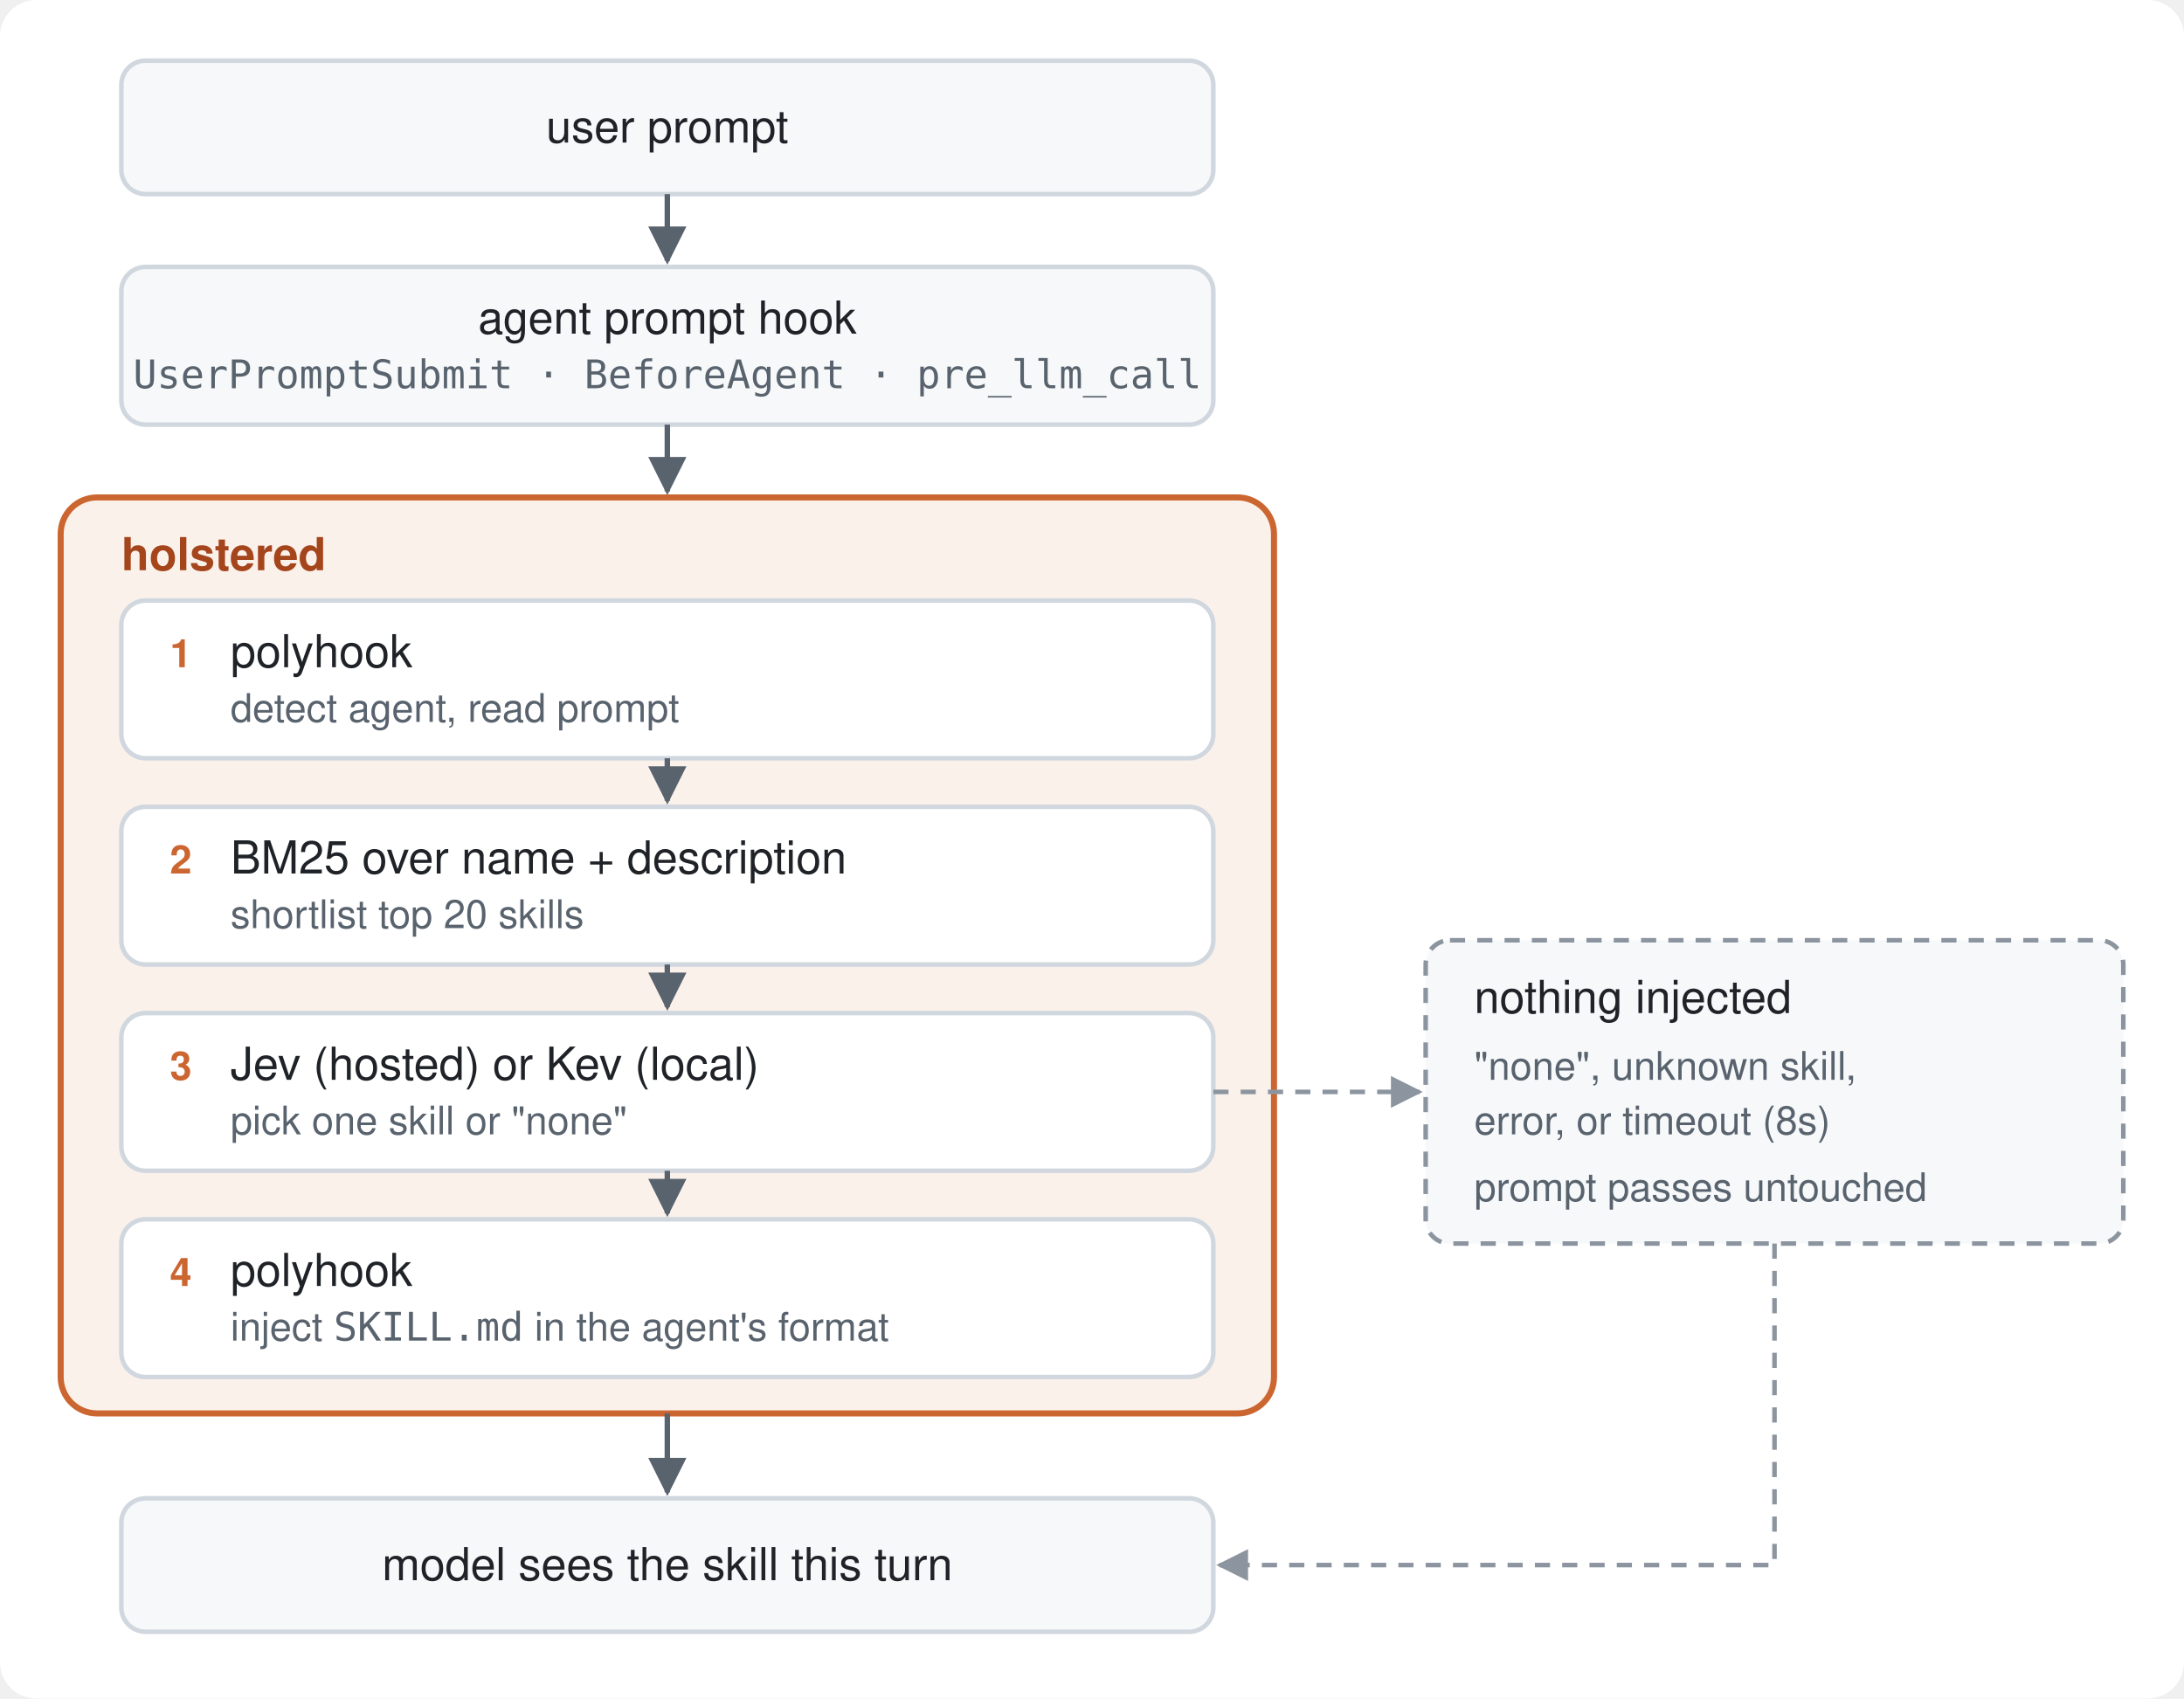
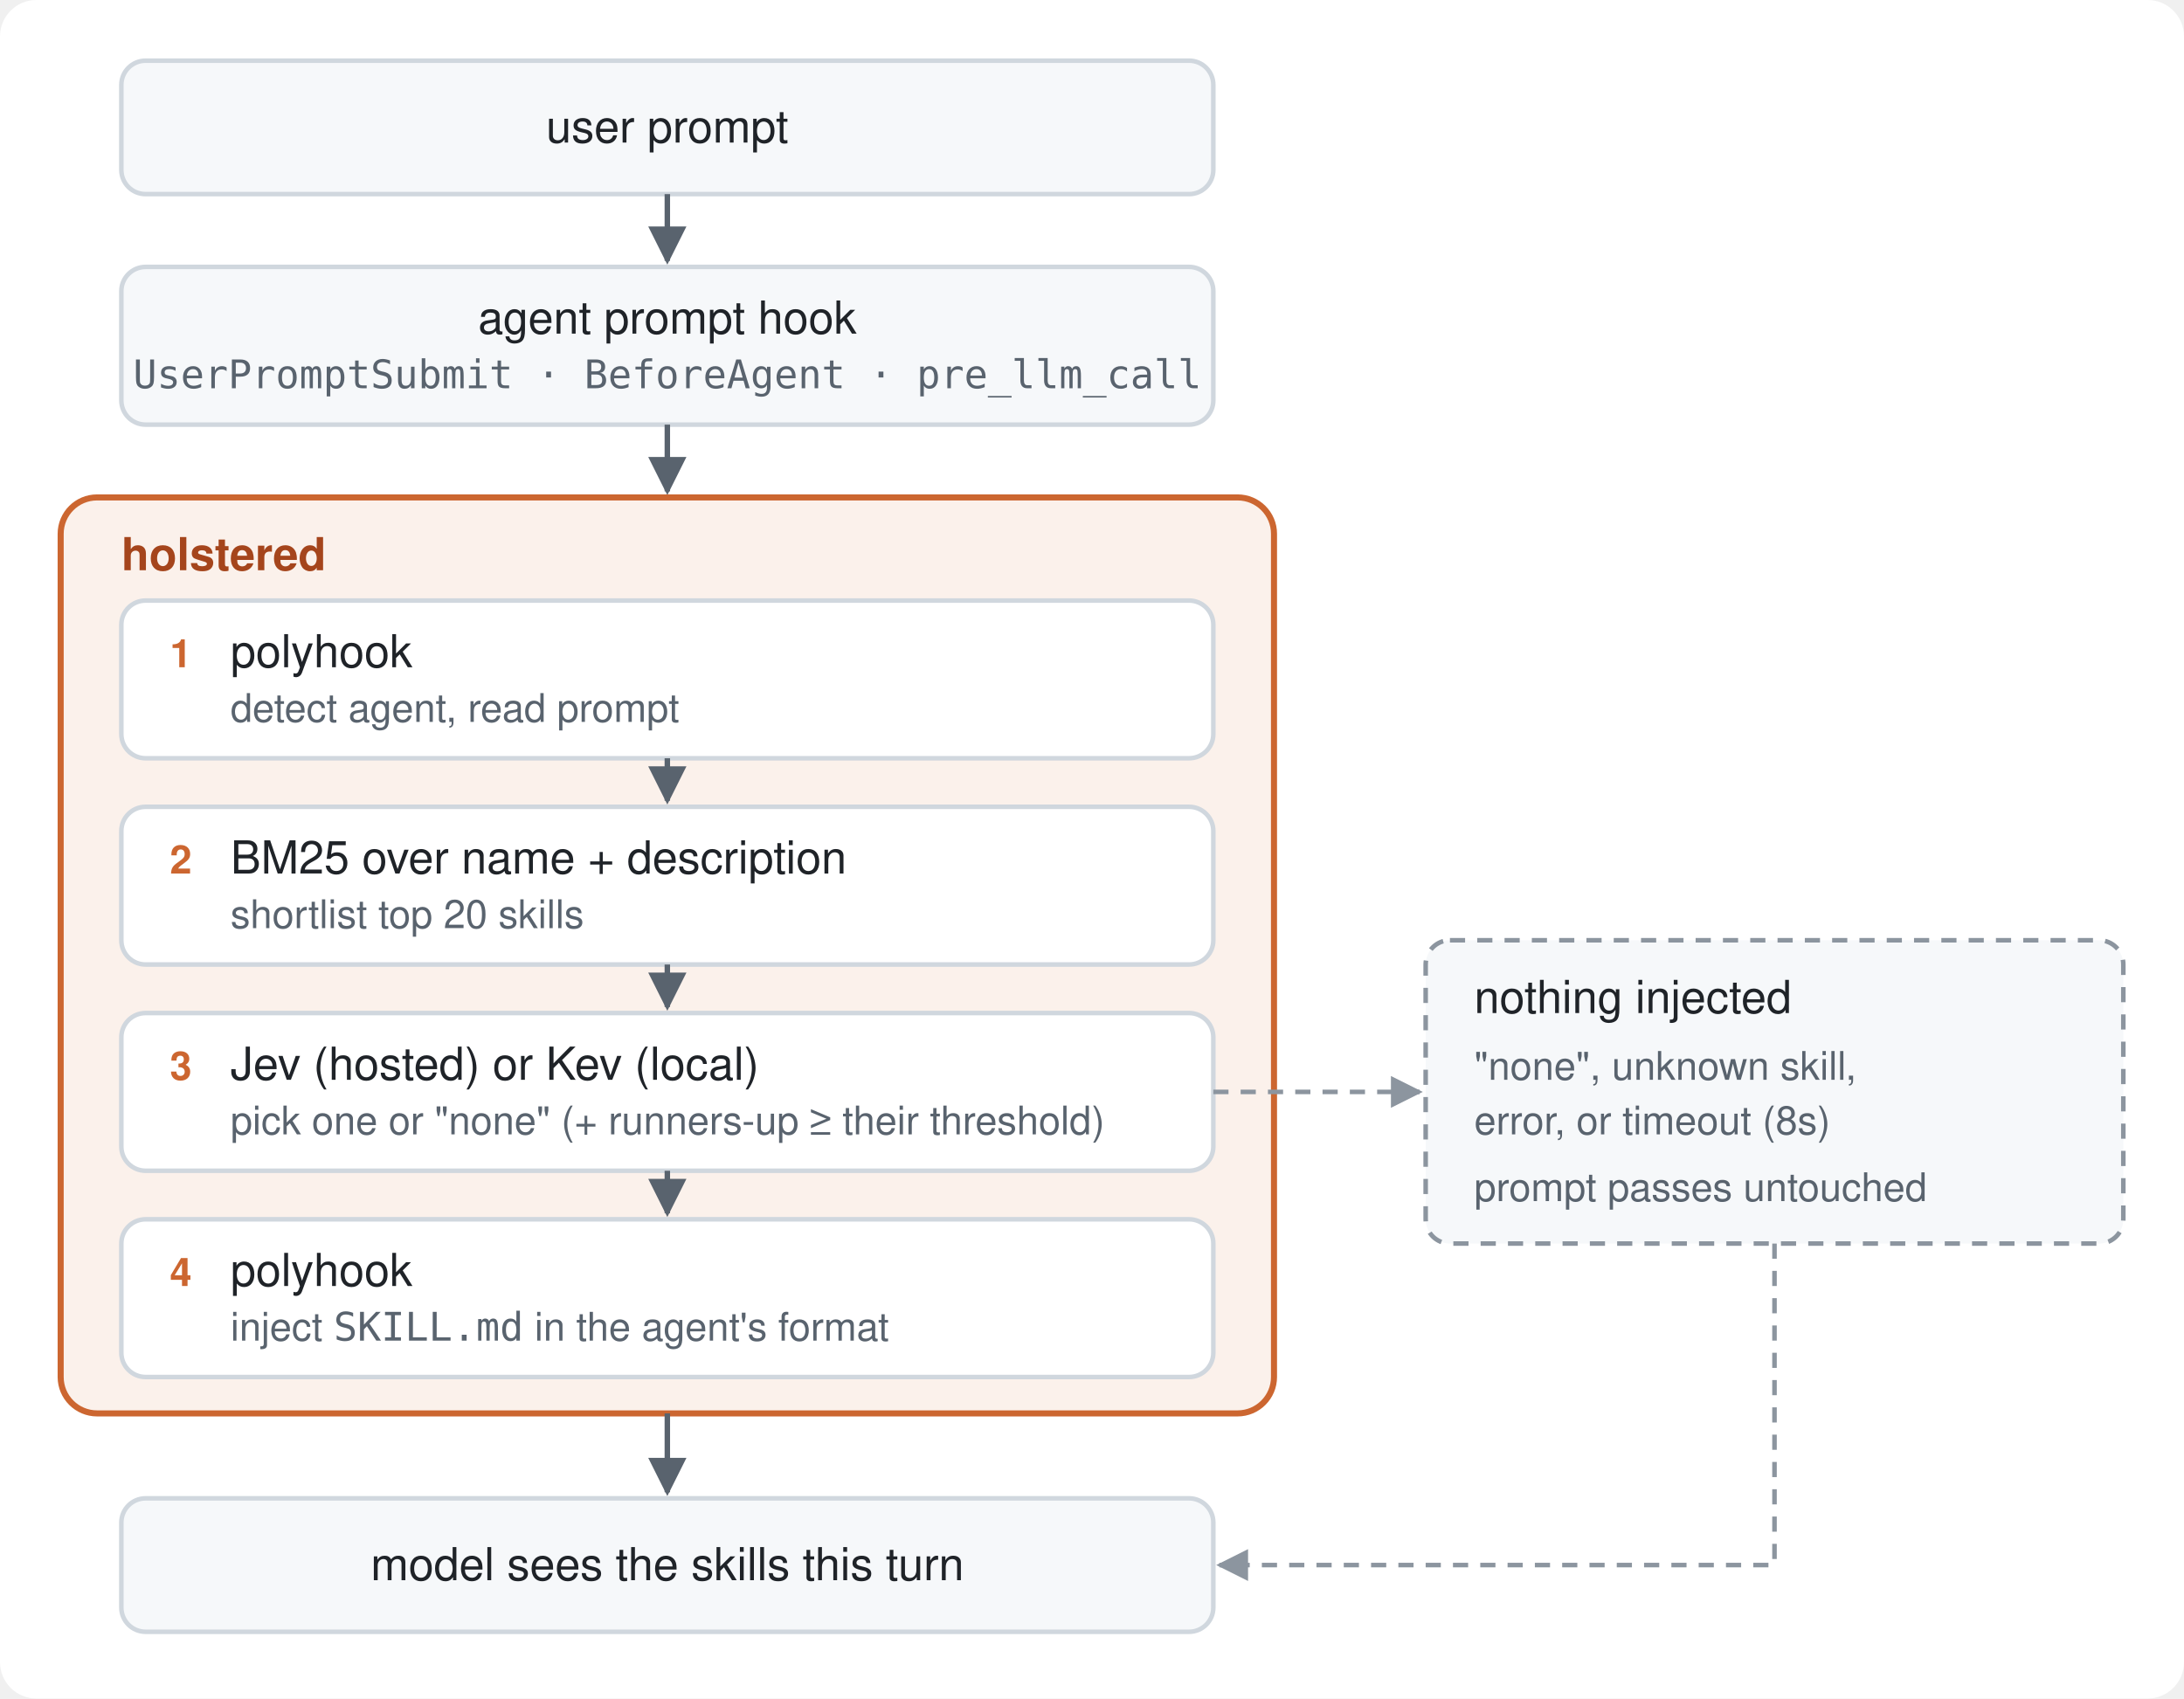
<svg xmlns="http://www.w3.org/2000/svg" viewBox="0 0 720 560" font-family="-apple-system, BlinkMacSystemFont, 'Segoe UI', Helvetica, Arial, sans-serif">
  <style>
    .bg { fill: #ffffff; }
    .box { fill: #f6f8fa; stroke: #d0d7de; stroke-width: 1.5; }
    .step { fill: #ffffff; stroke: #d0d7de; stroke-width: 1.5; }
    .hol { fill: #fbf1eb; stroke: #CC6630; stroke-width: 2; }
    .skip { fill: #f6f8fa; stroke: #8c959f; stroke-width: 1.5; stroke-dasharray: 5 4; }
    .t { fill: #1f2328; font-size: 15px; }
    .s { fill: #59636e; font-size: 13px; }
    .h { fill: #A5451C; font-size: 15px; font-weight: 600; }
    .n { fill: #CC6630; font-size: 13px; font-weight: 700; }
    .a { stroke: #59636e; stroke-width: 1.8; fill: none; }
    .d { stroke: #8c959f; stroke-width: 1.5; fill: none; stroke-dasharray: 5 4; }
    .head { fill: #59636e; }
    .dhead { fill: #8c959f; }
    .m { font-family: ui-monospace, SFMono-Regular, Menlo, monospace; font-size: 13px; }
    @media (prefers-color-scheme: dark) {
      .bg { fill: #0d1117; }
      .box { fill: #161b22; stroke: #3d444d; }
      .step { fill: #0d1117; stroke: #3d444d; }
      .hol { fill: #2a1a12; stroke: #e0804c; }
      .skip { fill: #161b22; stroke: #6e7681; }
      .t { fill: #e6edf3; }
      .s { fill: #9198a1; }
      .h { fill: #f0a070; }
      .n { fill: #e0804c; }
      .a { stroke: #9198a1; }
      .d { stroke: #6e7681; }
      .head { fill: #9198a1; }
      .dhead { fill: #6e7681; }
    }
  </style>
  <defs>
    <marker id="ah" viewBox="0 0 10 10" refX="9" refY="5" markerWidth="7" markerHeight="7" orient="auto">
      <path class="head" d="M0 0L10 5L0 10z" />
    </marker>
    <marker id="dh" viewBox="0 0 10 10" refX="9" refY="5" markerWidth="7" markerHeight="7" orient="auto">
      <path class="dhead" d="M0 0L10 5L0 10z" />
    </marker>
  </defs>
  <rect class="bg" width="720" height="560" rx="12" />
  <rect class="box" x="40" y="20" width="360" height="44" rx="8" />
  <text class="t" x="220" y="47" text-anchor="middle">user prompt</text>
  <path class="a" d="M220 64V86" marker-end="url(#ah)" />
  <rect class="box" x="40" y="88" width="360" height="52" rx="8" />
  <text class="t" x="220" y="110" text-anchor="middle">agent prompt hook</text>
  <text class="s m" x="220" y="128" text-anchor="middle">UserPromptSubmit · BeforeAgent · pre_llm_call</text>
  <path class="a" d="M220 140V162" marker-end="url(#ah)" />
  <rect class="hol" x="20" y="164" width="400" height="302" rx="12" />
  <text class="h" x="40" y="188">holstered</text>
  <rect class="step" x="40" y="198" width="360" height="52" rx="8" />
  <text class="n" x="56" y="220">1</text>
  <text class="t" x="76" y="220">polyhook</text>
  <text class="s" x="76" y="238">detect agent, read prompt</text>
  <path class="a" d="M220 250V264" marker-end="url(#ah)" />
  <rect class="step" x="40" y="266" width="360" height="52" rx="8" />
  <text class="n" x="56" y="288">2</text>
  <text class="t" x="76" y="288">BM25 over name + description</text>
  <text class="s" x="76" y="306">shortlist top 20 skills</text>
  <path class="a" d="M220 318V332" marker-end="url(#ah)" />
  <rect class="step" x="40" y="334" width="360" height="52" rx="8" />
  <text class="n" x="56" y="356">3</text>
  <text class="t" x="76" y="356">Jev (hosted) or Kev (local)</text>
-   <text class="s" x="76" y="374">pick one skill or "none"</text>
+   <text class="s" x="76" y="374">pick one or "none" (+ runners-up ≥ their threshold)</text>
  <path class="a" d="M220 386V400" marker-end="url(#ah)" />
  <rect class="step" x="40" y="402" width="360" height="52" rx="8" />
  <text class="n" x="56" y="424">4</text>
  <text class="t" x="76" y="424">polyhook</text>
  <text class="s" x="76" y="442">inject <tspan class="m">SKILL.md</tspan> in the agent's format</text>
  <path class="a" d="M220 466V492" marker-end="url(#ah)" />
  <rect class="box" x="40" y="494" width="360" height="44" rx="8" />
-   <text class="t" x="220" y="521" text-anchor="middle">model sees the skill this turn</text>
+   <text class="t" x="220" y="521" text-anchor="middle">model sees the skills this turn</text>
  <path class="d" d="M400 360H468" marker-end="url(#dh)" />
  <rect class="skip" x="470" y="310" width="230" height="100" rx="8" />
  <text class="t" x="486" y="334">nothing injected</text>
  <text class="s" x="486" y="356">"none", unknown skill,</text>
  <text class="s" x="486" y="374">error, or timeout (8s)</text>
  <text class="s" x="486" y="396">prompt passes untouched</text>
  <path class="d" d="M585 410V516H402" marker-end="url(#dh)" />
</svg>
